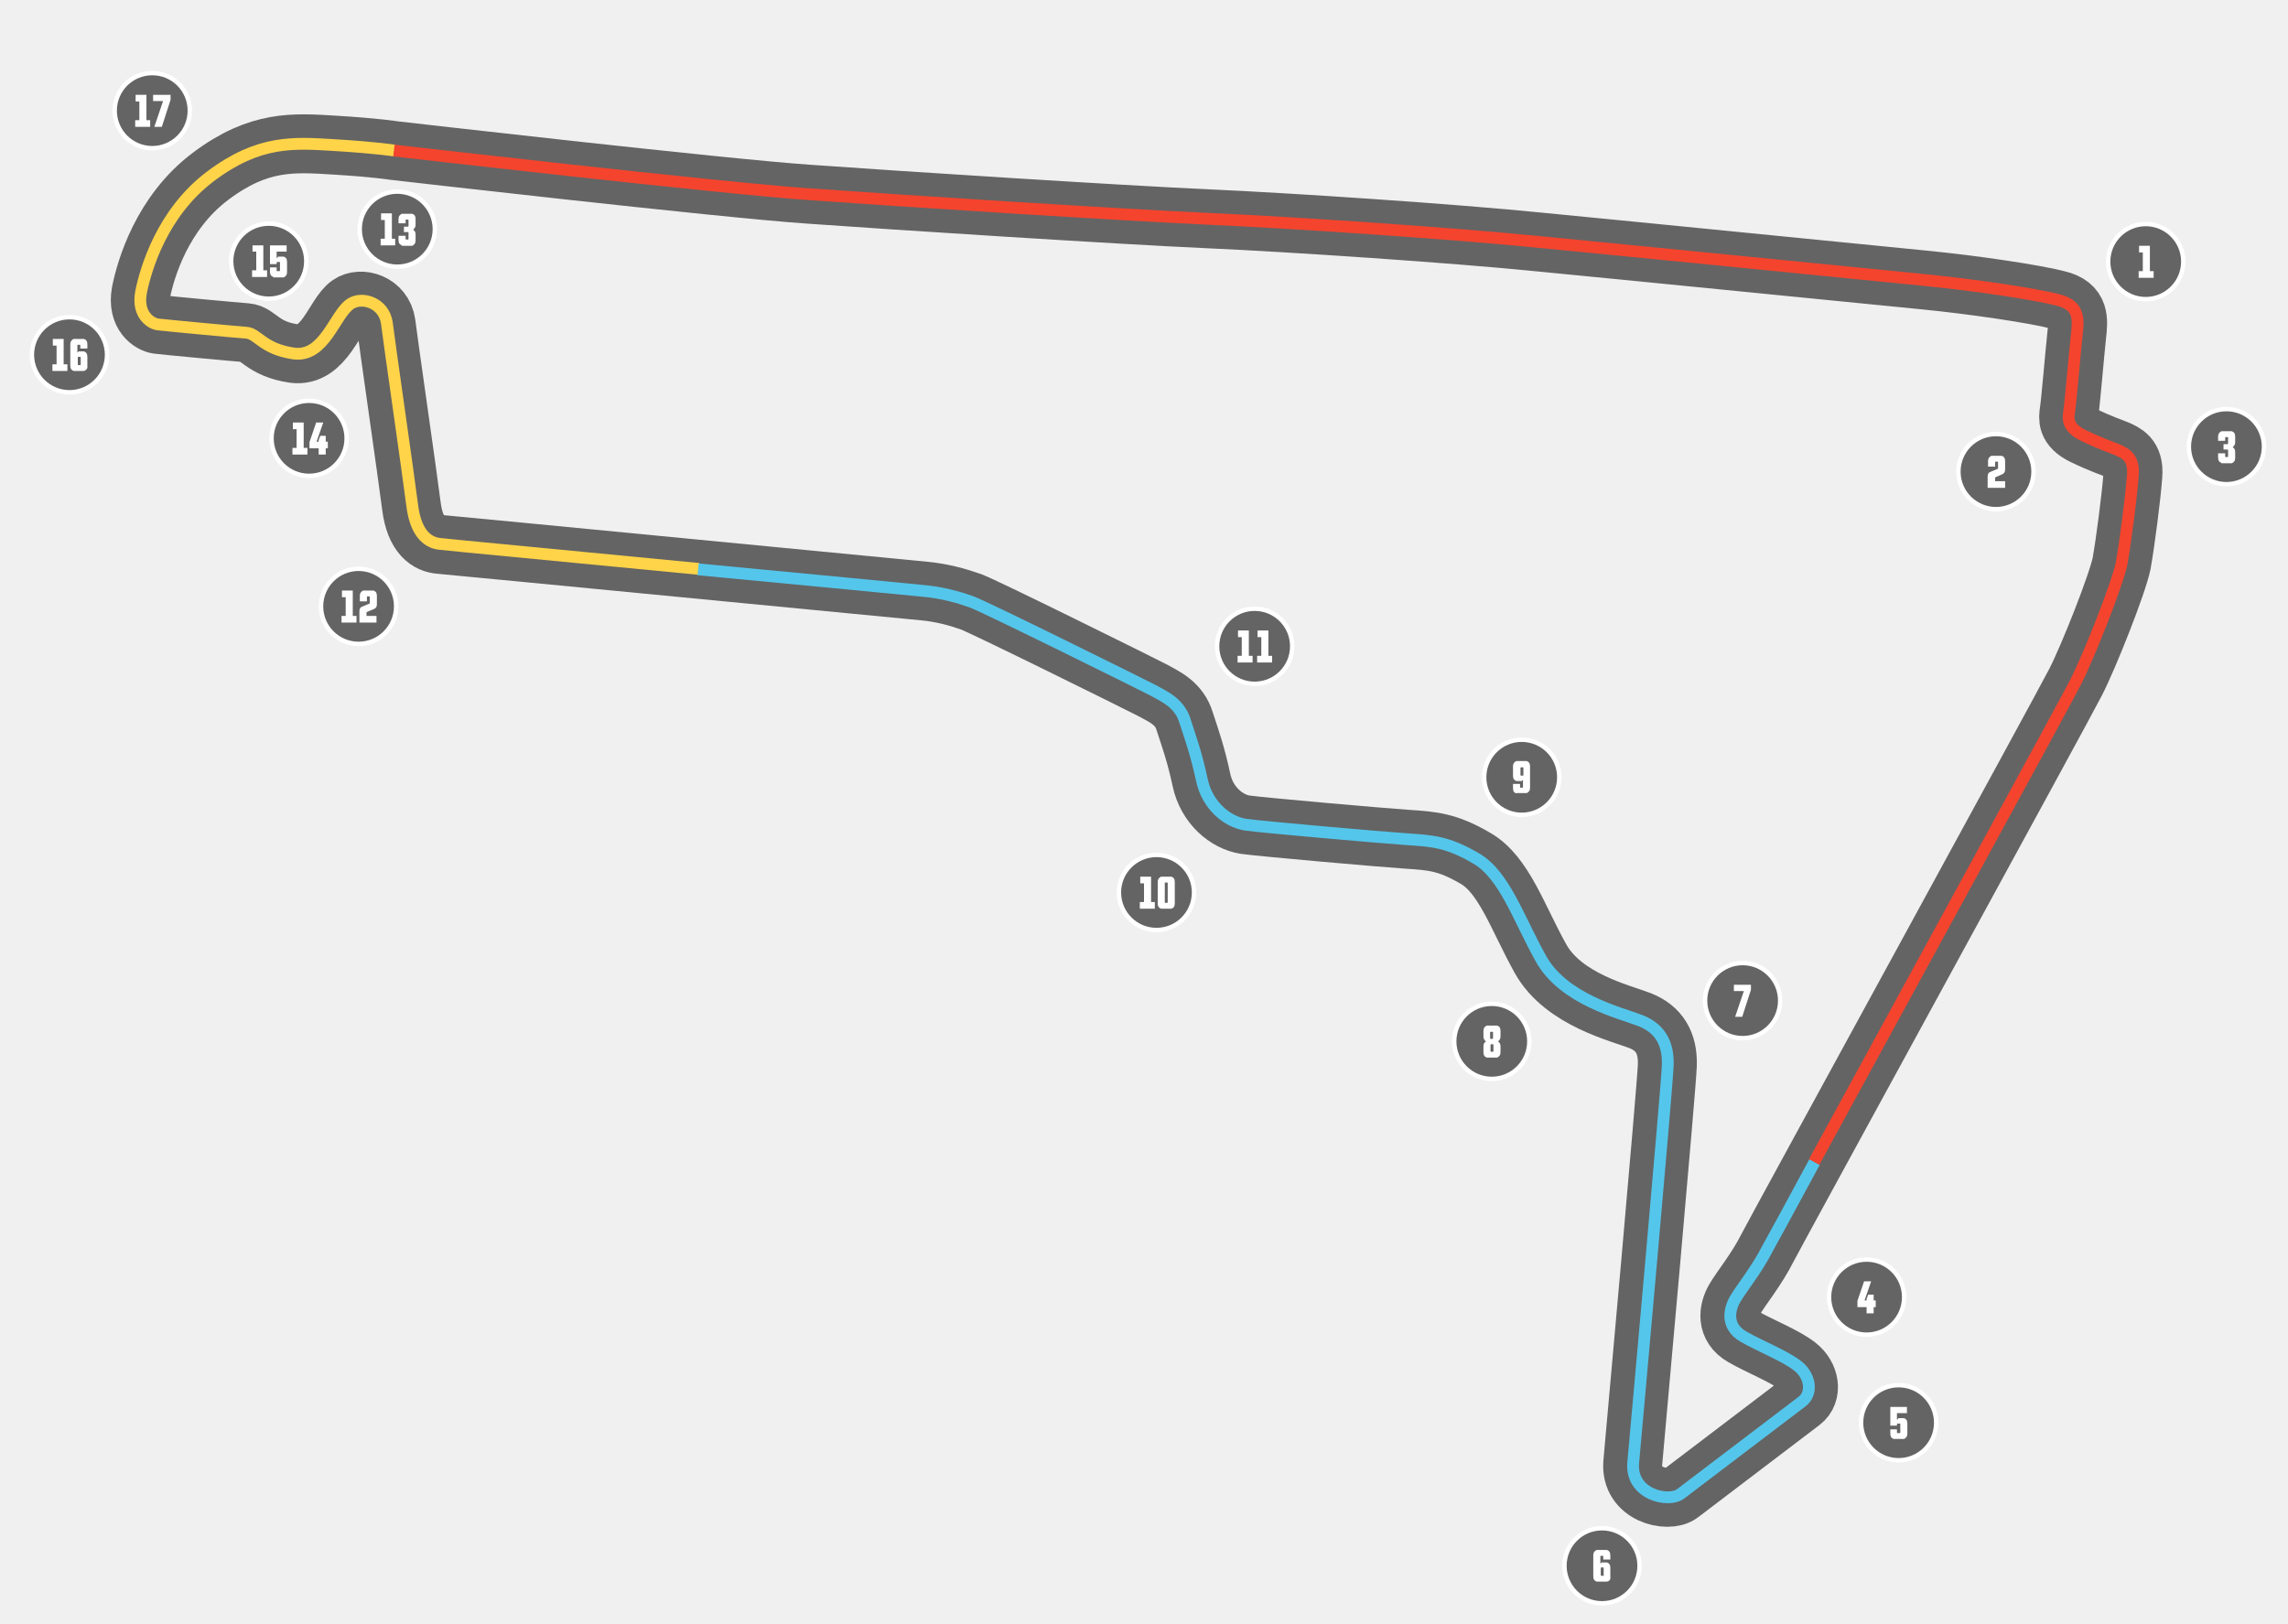
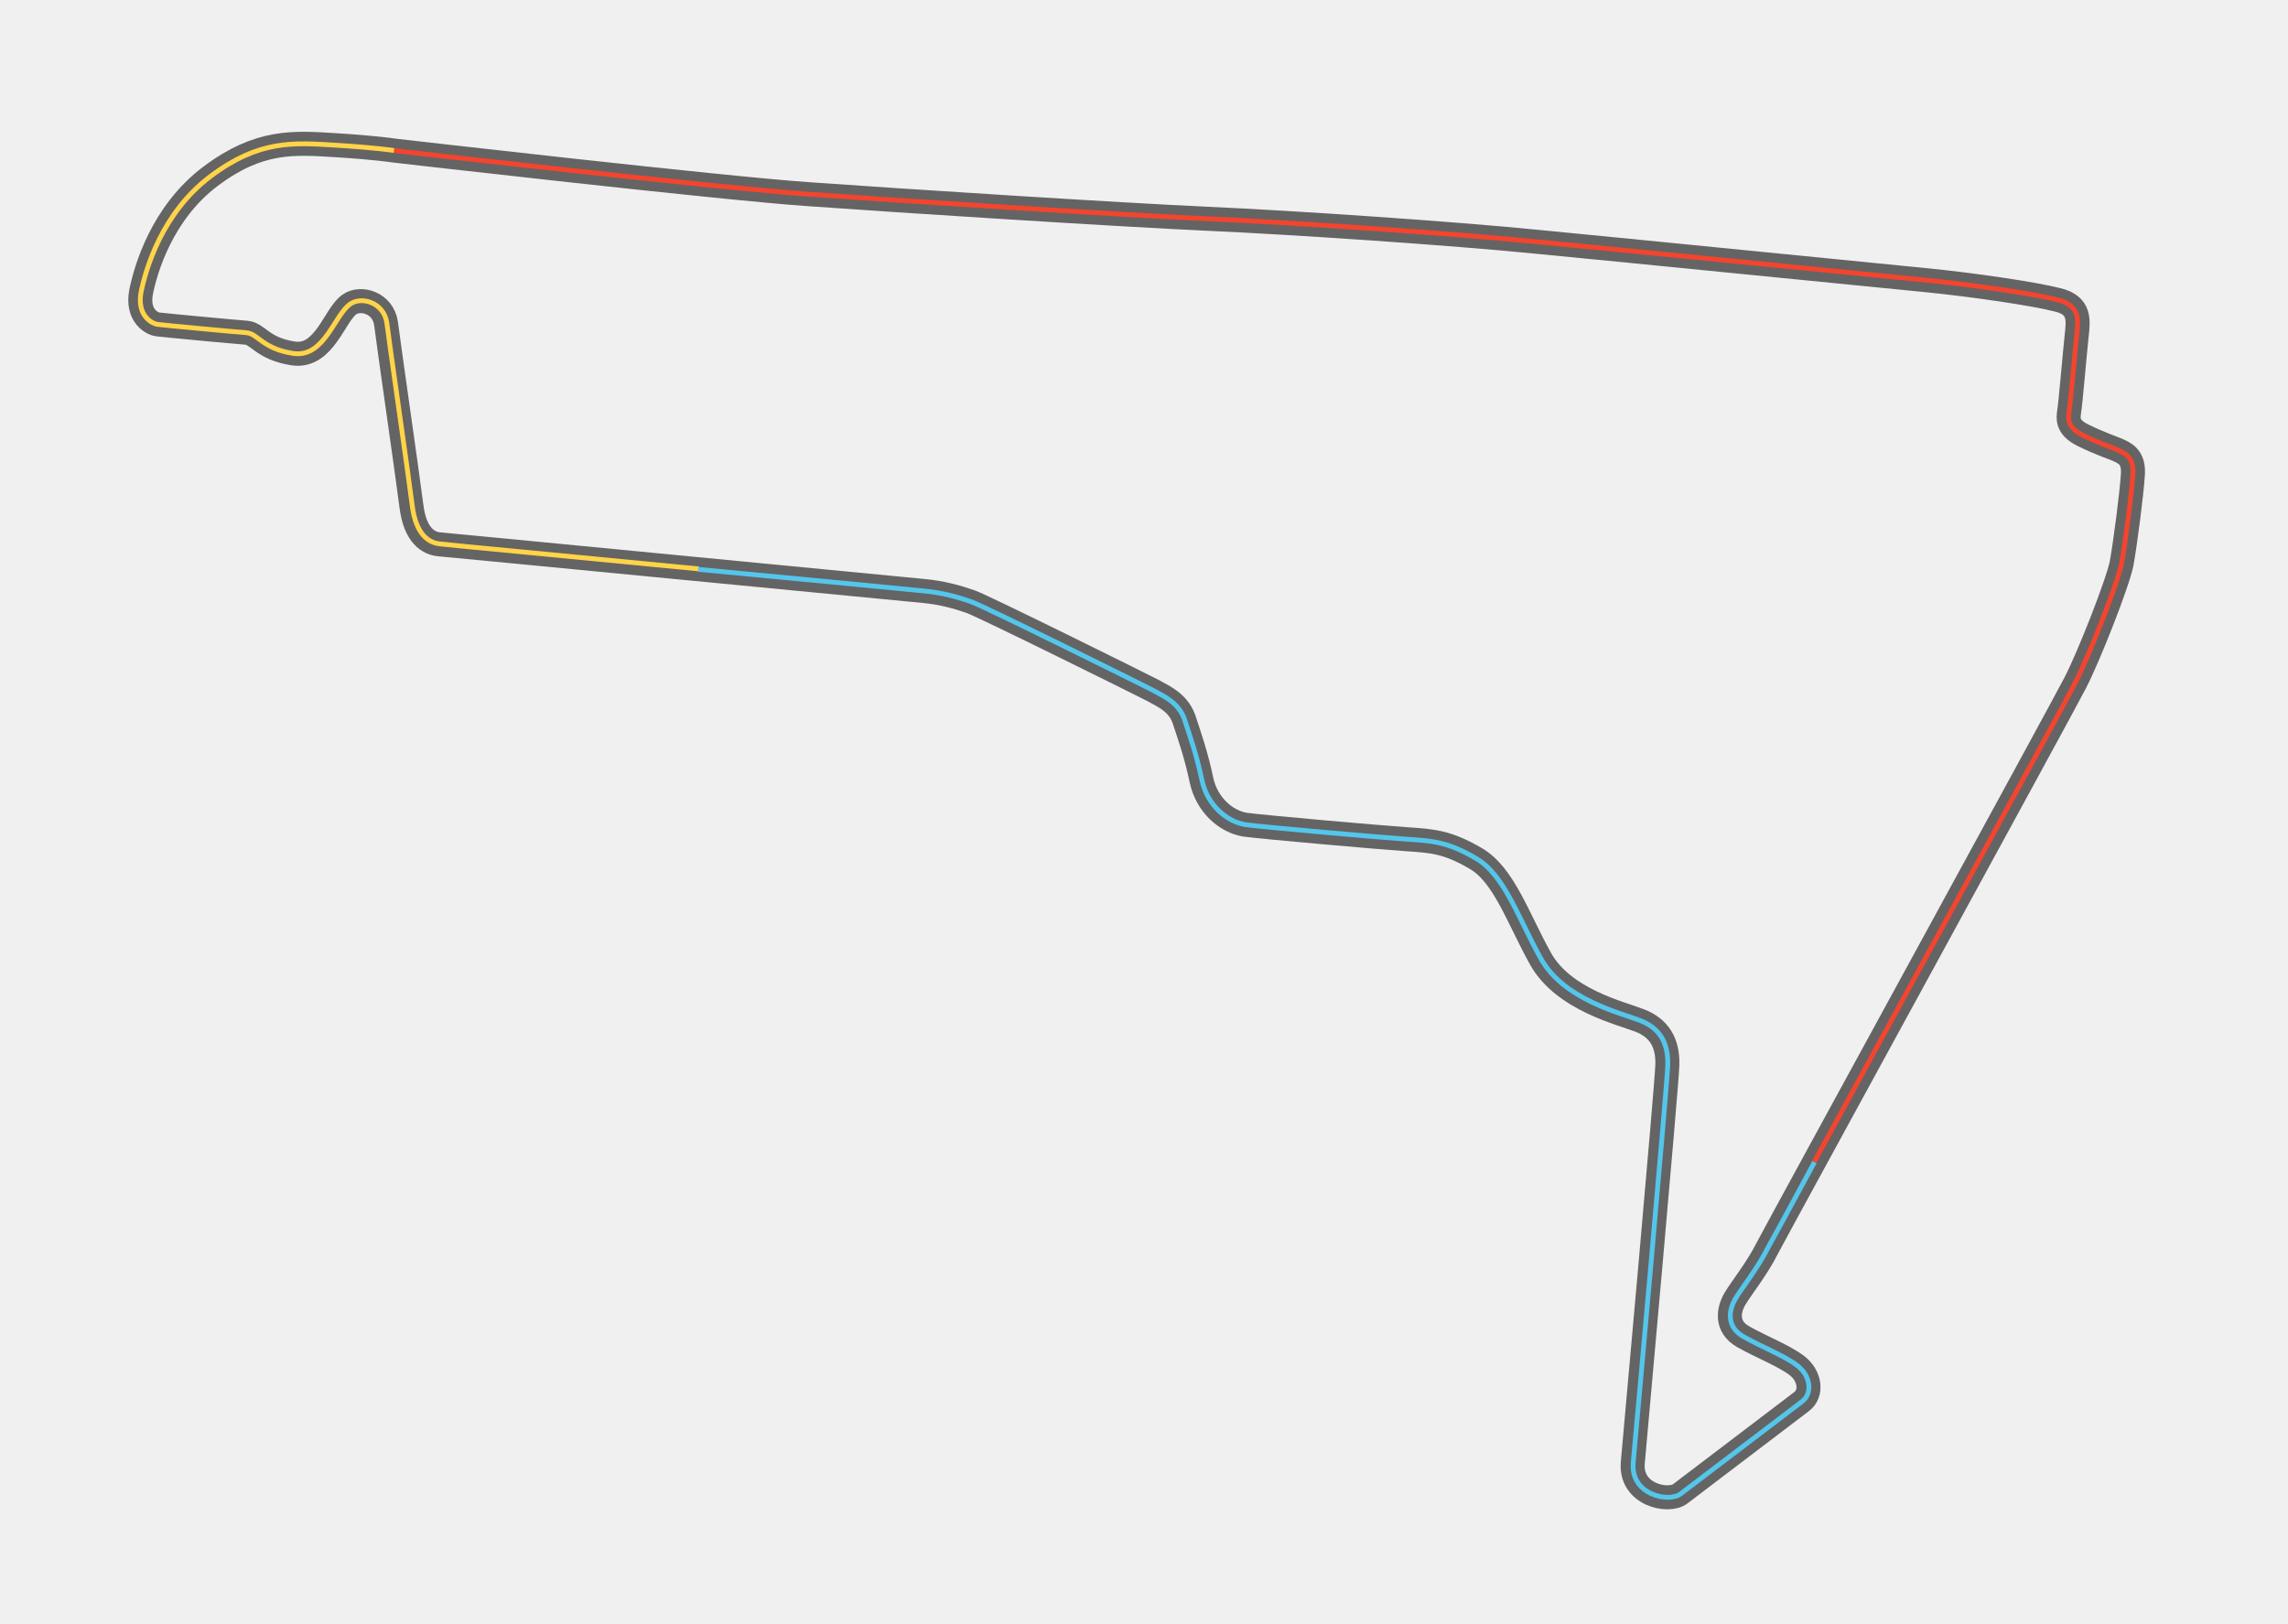
<svg xmlns="http://www.w3.org/2000/svg" version="1.1" x="0px" y="0px" viewBox="0.0 0.0 550.0 390.3" style="enable-background:new 0 0 550 443.7;" xml:space="preserve">
  <style type="text/css">
- 	.st0{fill:none;stroke:#646464;stroke-width:14.173;stroke-miterlimit:10;}
- 	.st1{fill:none;stroke:#FFD449;stroke-width:2.835;stroke-miterlimit:10;}
- 	.st2{fill:none;stroke:#54C6EB;stroke-width:2.835;stroke-miterlimit:10;}
- 	.st3{fill:none;stroke:#F4442E;stroke-width:2.835;stroke-miterlimit:10;}
- 	.st4{fill:none;stroke:#FFFFFF;stroke-width:2.126;}
+ 	.st0{fill:none;stroke:#646464;stroke-width:5.775;stroke-miterlimit:10;}
+ 	.st1{fill:none;stroke:#FFD449;stroke-width:1.155;stroke-miterlimit:10;}
+ 	.st2{fill:none;stroke:#54C6EB;stroke-width:1.155;stroke-miterlimit:10;}
+ 	.st3{fill:none;stroke:#F4442E;stroke-width:1.155;stroke-miterlimit:10;}
+ 	.st4{fill:none;stroke:#FFFFFF;stroke-width:0.866;}
	.st5{fill:#646464;}
	.st6{fill:#FFFFFF;}
	.st7{fill:#09BC8A;}
- 	.st8{fill:none;stroke:#646464;stroke-width:2.835;stroke-miterlimit:10;}
- 	.st9{fill:none;stroke:#09BC8A;stroke-width:1.984;stroke-miterlimit:10;}
- 	.st10{fill:none;stroke:#09BC8A;stroke-width:2.21;stroke-miterlimit:10;}
+ 	.st8{fill:none;stroke:#646464;stroke-width:1.155;stroke-miterlimit:10;}
+ 	.st9{fill:none;stroke:#09BC8A;stroke-width:0.809;stroke-miterlimit:10;}
+ 	.st10{fill:none;stroke:#09BC8A;stroke-width:0.900;stroke-miterlimit:10;}
	.st11{fill:#FF3380;}
- 	.st12{fill:none;stroke:#FF3380;stroke-width:1.984;stroke-miterlimit:10;}
- 	.st13{fill:none;stroke:#646464;stroke-width:0.709;stroke-miterlimit:10;}
- 	.st14{fill:none;stroke:#F4442E;stroke-width:5.669;stroke-miterlimit:10;}
- 	.st15{fill:none;stroke:#54C6EB;stroke-width:5.669;stroke-miterlimit:10;}
- 	.st16{fill:none;stroke:#FFD449;stroke-width:5.669;stroke-miterlimit:10;}
- 	.st17{fill:none;stroke:#09BC8A;stroke-width:2.835;stroke-miterlimit:10;}
+ 	.st12{fill:none;stroke:#FF3380;stroke-width:0.809;stroke-miterlimit:10;}
+ 	.st13{fill:none;stroke:#646464;stroke-width:0.289;stroke-miterlimit:10;}
+ 	.st14{fill:none;stroke:#F4442E;stroke-width:2.310;stroke-miterlimit:10;}
+ 	.st15{fill:none;stroke:#54C6EB;stroke-width:2.310;stroke-miterlimit:10;}
+ 	.st16{fill:none;stroke:#FFD449;stroke-width:2.310;stroke-miterlimit:10;}
+ 	.st17{fill:none;stroke:#09BC8A;stroke-width:1.155;stroke-miterlimit:10;}
	.st18{clip-path:url(#SVGID_00000068649408804391033760000013109306965730976667_);}
	.st19{fill:#F4442E;}
	.st20{fill:#54C6EB;}
	.st21{fill:#FFD449;}
</style>
  <g id="コース">
    <path class="st0" d="M94.7,36.2c0,0,79,9.1,99.8,10.5c20.8,1.5,75.5,5,95.7,5.9c20.2,0.9,59.1,3.5,79.9,5.6   c20.8,2,79.9,7.9,92.2,9.1c12.3,1.2,26.9,3.4,32.3,4.8c5.5,1.3,5,4.9,4.6,8.6c-0.4,3.6-1.5,16.6-1.8,18.2c-0.2,1.6-0.7,3.8,3.4,5.8   c4.1,2,6.9,2.9,8.3,3.5c1.4,0.7,4,1.5,3.6,6.1c-0.3,4.6-1.8,16.2-2.7,21.2c-1,4.9-7.9,22.4-11.1,28.6c-3.2,6.3-71.3,130.7-74,135.9   c-2.6,5.2-6.4,9.8-7.9,12.4c-1.5,2.6-2.2,6.6,2,9s9.9,4.6,13,7c3.1,2.4,3.7,6.6,1.1,8.6c-2.6,2-26.3,20-29.2,22.2   c-2.9,2.2-12.1,0.2-11.4-7.5c0.7-7.7,8.1-90,8.3-95.5c0.2-5.5-2-9-6.6-10.8c-4.6-1.8-18.4-5-23.9-14.9c-5.5-9.9-8.8-20.2-15.6-24.1   c-6.8-4-10.5-4.2-16.5-4.6s-34.5-2.9-38.9-3.5c-4.4-0.7-9.2-4.6-10.5-10.8c-1.3-6.1-2.6-9.7-4-14c-1.3-4.4-4.8-5.9-7.7-7.5   c-2.9-1.5-40.6-20.2-43.7-21.3c-3.1-1.1-7-2.2-11.4-2.6c-4.4-0.4-113.7-11-116.3-11.2c-2.6-0.2-5.9-2-6.8-9.2   c-0.9-7.2-5.7-40.4-6.1-43.9c-0.7-5-6.1-6.5-8.8-4.6C80.4,75.7,78,86,70.6,85c-7.5-1.1-8.6-4.8-11.4-5s-19.8-1.8-21.3-2   c-1.5-0.2-5-2.2-4-7.7c1.1-5.5,5-19.1,16.7-27.9s20-8.1,29.9-7.5S94.7,36.2,94.7,36.2z" />
  </g>
  <g id="セクター">
    <path class="st1" d="M168,136.8c-29.7-2.9-60.7-5.8-62.1-6c-2.6-0.2-5.9-2-6.8-9.2c-0.9-7.2-5.7-40.4-6.1-43.9   c-0.7-5-6.1-6.5-8.8-4.6C80.4,75.7,78,86,70.6,85c-7.5-1.1-8.6-4.8-11.4-5s-19.8-1.8-21.3-2c-1.5-0.2-5-2.2-4-7.7   c1.1-5.5,5-19.1,16.7-27.9s20-8.1,29.9-7.5s14.3,1.3,14.3,1.3" />
    <path class="st2" d="M436.2,279.4c-6.2,11.5-10.5,19.4-11.2,20.6c-2.6,5.2-6.4,9.8-7.9,12.4c-1.5,2.6-2.2,6.6,2,9s9.9,4.6,13,7   c3.1,2.4,3.7,6.6,1.1,8.6c-2.6,2-26.3,20-29.2,22.2c-2.9,2.2-12.1,0.2-11.4-7.5c0.7-7.7,8.1-90,8.3-95.5c0.2-5.5-2-9-6.6-10.8   c-4.6-1.8-18.4-5-23.9-14.9c-5.5-9.9-8.8-20.2-15.6-24.1c-6.8-4-10.5-4.2-16.5-4.6s-34.5-2.9-38.9-3.5c-4.4-0.7-9.2-4.6-10.5-10.8   c-1.3-6.1-2.6-9.7-4-14c-1.3-4.4-4.8-5.9-7.7-7.5c-2.9-1.5-40.6-20.2-43.7-21.3c-3.1-1.1-7-2.2-11.4-2.6   c-2.1-0.2-27.6-2.7-54.3-5.2" />
    <path class="st3" d="M94.7,36.2c0,0,79,9.1,99.8,10.5c20.8,1.5,75.5,5,95.7,5.9c20.2,0.9,59.1,3.5,79.9,5.6   c20.8,2,79.9,7.9,92.2,9.1c12.3,1.2,26.9,3.4,32.3,4.8c5.5,1.3,5,4.9,4.6,8.6c-0.4,3.6-1.5,16.6-1.8,18.2c-0.2,1.6-0.7,3.8,3.4,5.8   c4.1,2,6.9,2.9,8.3,3.5c1.4,0.7,4,1.5,3.6,6.1c-0.3,4.6-1.8,16.2-2.7,21.2c-1,4.9-7.9,22.4-11.1,28.6   c-2.4,4.8-42.7,78.4-62.8,115.3" />
  </g>
  <g id="コーナー番号">
    <g>
      <g>
-         <circle class="st4" cx="515.8" cy="62.9" r="8.5" />
-         <circle class="st5" cx="515.8" cy="62.9" r="8.5" />
-       </g>
+ 			
+ 			
+ 		</g>
      <g>
-         <path class="st6" d="M514.1,66.8v-1.6h1v-4.5h-0.9v-1.6h2.6v6.1h0.9v1.6H514.1z" />
-       </g>
+ 			
+ 		</g>
    </g>
    <g>
      <g>
-         <circle class="st4" cx="479.8" cy="113.4" r="8.5" />
-         <circle class="st5" cx="479.8" cy="113.4" r="8.5" />
-       </g>
+ 			
+ 			
+ 		</g>
      <g>
-         <path class="st6" d="M477.8,117.3v-2.6c0-0.6,0.1-1,0.6-1.2l1.9-0.8v-1.6l-0.1-0.1h-0.5l-0.1,0.1v1.1h-1.7v-1.3     c0-0.8,0.4-1.1,0.8-1.3h2.5c0.5,0.2,0.8,0.5,0.8,1.3v1.9c0,0.6-0.1,0.9-0.6,1.2l-1.8,0.8v0.9h2.4v1.6H477.8z" />
-       </g>
+ 			
+ 		</g>
    </g>
    <g>
      <g>
-         <circle class="st4" cx="535.2" cy="107.4" r="8.5" />
-         <circle class="st5" cx="535.2" cy="107.4" r="8.5" />
-       </g>
+ 			
+ 			
+ 		</g>
      <g>
-         <path class="st6" d="M534,111.3c-0.5-0.2-0.8-0.5-0.8-1.3v-1h1.7v0.8l0.1,0.1h0.5l0.1-0.1v-1.6l-0.1-0.1h-1v-1.3h1l0.1-0.1v-1.5     l-0.1-0.1H535l-0.1,0.1v0.8h-1.7v-1c0-0.8,0.4-1.1,0.8-1.3h2.5c0.5,0.2,0.8,0.5,0.8,1.3v1.3c0,0.6-0.2,0.9-0.6,1.2     c0.4,0.3,0.6,0.6,0.6,1.2v1.4c0,0.8-0.4,1.1-0.8,1.3H534z" />
-       </g>
+ 			
+ 		</g>
    </g>
    <g>
      <g>
-         <circle class="st4" cx="448.7" cy="311.9" r="8.5" />
-         <circle class="st5" cx="448.7" cy="311.9" r="8.5" />
-       </g>
+ 			
+ 			
+ 		</g>
      <g>
-         <path class="st6" d="M450.4,314.3v1.5h-1.7v-1.5h-2.2v-1.5l1.6-4.7h1.7l-1.6,4.6h0.5v-0.4l0.4-1h1.3v1.4h0.5v1.6H450.4z" />
-       </g>
+ 			
+ 		</g>
    </g>
    <g>
      <g>
-         <circle class="st4" cx="456.4" cy="342.1" r="8.5" />
-         <circle class="st5" cx="456.4" cy="342.1" r="8.5" />
-       </g>
+ 			
+ 			
+ 		</g>
      <g>
-         <path class="st6" d="M455.2,346c-0.5-0.2-0.8-0.5-0.8-1.3v-1h1.6v0.8l0.1,0.1h0.6l0.1-0.1v-2.1l-0.1-0.1h-0.6l-0.1,0.1v0.4h-1.6     v-4.5h4v1.5H456v1.6l0.4-0.4h1.3c0.5,0.2,0.8,0.5,0.8,1.3v2.4c0,0.8-0.4,1.1-0.8,1.3H455.2z" />
-       </g>
+ 			
+ 		</g>
    </g>
    <g>
      <g>
-         <circle class="st4" cx="385.1" cy="376.5" r="8.5" />
-         <circle class="st5" cx="385.1" cy="376.5" r="8.5" />
-       </g>
+ 			
+ 			
+ 		</g>
      <g>
-         <path class="st6" d="M386.3,380.3h-2.5c-0.5-0.2-0.8-0.5-0.8-1.3V374c0-0.8,0.4-1.1,0.8-1.3h2.5c0.5,0.2,0.8,0.5,0.8,1.3v1h-1.7     v-0.8l-0.1-0.1h-0.5l-0.1,0.1v1.8l0.3-0.3h1.3c0.5,0.2,0.8,0.5,0.8,1.3v2.2C387.2,379.9,386.8,380.2,386.3,380.3z M385.4,379     l0.1-0.1V377l-0.1-0.1h-0.5l-0.1,0.1v1.8l0.1,0.1H385.4z" />
-       </g>
+ 			
+ 		</g>
    </g>
    <g>
      <g>
-         <circle class="st4" cx="418.9" cy="240.6" r="8.5" />
-         <circle class="st5" cx="418.9" cy="240.6" r="8.5" />
-       </g>
+ 			
+ 			
+ 		</g>
      <g>
-         <path class="st6" d="M417.1,244.5l2.1-6.2h-2.4v-1.5h4.1v1.2l-2.1,6.5H417.1z" />
-       </g>
+ 			
+ 		</g>
    </g>
    <g>
      <g>
-         <circle class="st4" cx="358.6" cy="250.4" r="8.5" />
-         <circle class="st5" cx="358.6" cy="250.4" r="8.5" />
-       </g>
+ 			
+ 			
+ 		</g>
      <g>
-         <path class="st6" d="M357.4,254.3c-0.5-0.2-0.8-0.5-0.8-1.3v-1.4c0-0.6,0.2-0.9,0.6-1.2c-0.4-0.3-0.6-0.6-0.6-1.2v-1.3     c0-0.8,0.4-1.1,0.8-1.3h2.5c0.5,0.2,0.8,0.5,0.8,1.3v1.3c0,0.6-0.2,0.9-0.6,1.2c0.4,0.3,0.6,0.6,0.6,1.2v1.4     c0,0.8-0.4,1.1-0.8,1.3H357.4z M358.2,249.7l0.1,0.1h0.5l0.1-0.1v-1.5l-0.1-0.1h-0.5l-0.1,0.1V249.7z M359,252.8v-1.6l-0.1-0.1     h-0.5l-0.1,0.1v1.6l0.1,0.1h0.5L359,252.8z" />
-       </g>
+ 			
+ 		</g>
    </g>
    <g>
      <g>
-         <circle class="st4" cx="365.8" cy="186.9" r="8.5" />
-         <circle class="st5" cx="365.8" cy="186.9" r="8.5" />
-       </g>
+ 			
+ 			
+ 		</g>
      <g>
-         <path class="st6" d="M364.5,190.8c-0.5-0.2-0.8-0.5-0.8-1.3v-1h1.7v0.8l0.1,0.1h0.5l0.1-0.1v-1.8l-0.3,0.3h-1.3     c-0.5-0.2-0.8-0.5-0.8-1.3v-2.2c0-0.8,0.4-1.1,0.8-1.3h2.5c0.5,0.2,0.8,0.5,0.8,1.3v5.1c0,0.8-0.4,1.1-0.8,1.3H364.5z      M366.2,186.4v-1.8l-0.1-0.1h-0.5l-0.1,0.1v1.8l0.1,0.1h0.5L366.2,186.4z" />
-       </g>
+ 			
+ 		</g>
    </g>
    <g>
      <g>
-         <circle class="st4" cx="86.2" cy="145.8" r="8.5" />
-         <circle class="st5" cx="86.2" cy="145.8" r="8.5" />
-       </g>
+ 			
+ 			
+ 		</g>
      <g>
-         <path class="st6" d="M82.1,149.7v-1.6h1v-4.5h-0.9V142h2.6v6.1h0.9v1.6H82.1z" />
-         <path class="st6" d="M86.4,149.7v-2.6c0-0.6,0.1-1,0.6-1.2l1.9-0.8v-1.6l-0.1-0.1h-0.5l-0.1,0.1v1.1h-1.7v-1.3     c0-0.8,0.4-1.1,0.8-1.3h2.5c0.5,0.2,0.8,0.5,0.8,1.3v1.9c0,0.6-0.1,0.9-0.6,1.2l-1.9,0.8v0.9h2.4v1.6H86.4z" />
-       </g>
+ 			
+ 			
+ 		</g>
    </g>
    <g>
      <g>
-         <circle class="st4" cx="95.5" cy="55.1" r="8.5" />
-         <circle class="st5" cx="95.5" cy="55.1" r="8.5" />
-       </g>
+ 			
+ 			
+ 		</g>
      <g>
-         <path class="st6" d="M91.5,59v-1.6h1v-4.5h-0.9v-1.6h2.6v6.1H95V59H91.5z" />
-         <path class="st6" d="M96.6,59c-0.5-0.2-0.8-0.5-0.8-1.3v-1h1.7v0.8l0.1,0.1h0.5l0.1-0.1v-1.6l-0.1-0.1h-1v-1.3h1l0.1-0.1v-1.5     l-0.1-0.1h-0.5l-0.1,0.1v0.8h-1.7v-1c0-0.8,0.4-1.1,0.8-1.3h2.5c0.5,0.2,0.8,0.5,0.8,1.3v1.3c0,0.6-0.2,0.9-0.6,1.2     c0.4,0.3,0.6,0.6,0.6,1.2v1.4c0,0.8-0.4,1.1-0.8,1.3H96.6z" />
-       </g>
+ 			
+ 			
+ 		</g>
    </g>
    <g>
      <g>
-         <circle class="st4" cx="74.3" cy="105.4" r="8.5" />
-         <circle class="st5" cx="74.3" cy="105.4" r="8.5" />
-       </g>
+ 			
+ 			
+ 		</g>
      <g>
-         <path class="st6" d="M70.3,109.3v-1.6h1v-4.5h-0.9v-1.6h2.6v6.1h0.9v1.6H70.3z" />
-         <path class="st6" d="M78.3,107.8v1.5h-1.7v-1.5h-2.2v-1.5l1.6-4.7h1.7l-1.6,4.6h0.5v-0.4l0.4-1h1.3v1.4h0.5v1.6H78.3z" />
-       </g>
+ 			
+ 			
+ 		</g>
    </g>
    <g>
      <g>
-         <circle class="st4" cx="64.6" cy="62.8" r="8.5" />
-         <circle class="st5" cx="64.6" cy="62.8" r="8.5" />
-       </g>
+ 			
+ 			
+ 		</g>
      <g>
-         <path class="st6" d="M60.6,66.6V65h1v-4.5h-0.9V59h2.6V65h0.9v1.6H60.6z" />
-         <path class="st6" d="M65.7,66.6c-0.5-0.2-0.8-0.5-0.8-1.3v-1h1.6v0.8l0.1,0.1h0.6l0.1-0.1v-2.1L67.2,63h-0.6l-0.1,0.1v0.4h-1.6     V59h4v1.5h-2.4v1.6l0.4-0.4h1.3c0.5,0.2,0.8,0.5,0.8,1.3v2.4c0,0.8-0.4,1.1-0.8,1.3H65.7z" />
-       </g>
+ 			
+ 			
+ 		</g>
    </g>
    <g>
      <g>
-         <circle class="st4" cx="16.7" cy="85.3" r="8.5" />
-         <circle class="st5" cx="16.7" cy="85.3" r="8.5" />
-       </g>
+ 			
+ 			
+ 		</g>
      <g>
-         <path class="st6" d="M12.6,89.2v-1.6h1v-4.5h-0.9v-1.6h2.6v6.1h0.9v1.6H12.6z" />
-         <path class="st6" d="M20.2,89.2h-2.5c-0.5-0.2-0.8-0.5-0.8-1.3v-5.1c0-0.8,0.4-1.1,0.8-1.3h2.5c0.5,0.2,0.8,0.5,0.8,1.3v1h-1.7     V83l-0.1-0.1h-0.5L18.6,83v1.8l0.3-0.3h1.3c0.5,0.2,0.8,0.5,0.8,1.3v2.2C21.1,88.7,20.7,89,20.2,89.2z M19.3,87.8l0.1-0.1v-1.8     l-0.1-0.1h-0.5l-0.1,0.1v1.8l0.1,0.1H19.3z" />
-       </g>
+ 			
+ 			
+ 		</g>
    </g>
    <g>
      <g>
-         <circle class="st4" cx="36.6" cy="26.6" r="8.5" />
-         <circle class="st5" cx="36.6" cy="26.6" r="8.5" />
-       </g>
+ 			
+ 			
+ 		</g>
      <g>
-         <path class="st6" d="M32.5,30.5v-1.6h1v-4.5h-0.9v-1.6h2.6v6.1h0.9v1.6H32.5z" />
-         <path class="st6" d="M37.1,30.5l2.1-6.2h-2.4v-1.5H41V24l-2.1,6.5H37.1z" />
-       </g>
+ 			
+ 			
+ 		</g>
    </g>
    <g>
      <g>
-         <circle class="st4" cx="278" cy="214.6" r="8.5" />
-         <circle class="st5" cx="278" cy="214.6" r="8.5" />
-       </g>
+ 			
+ 			
+ 		</g>
      <g>
-         <path class="st6" d="M274,218.5v-1.6h1v-4.5h-0.9v-1.6h2.6v6.1h0.9v1.6H274z" />
-         <path class="st6" d="M281.6,218.5h-2.5c-0.5-0.2-0.8-0.5-0.8-1.3v-5.1c0-0.8,0.4-1.1,0.8-1.3h2.5c0.5,0.2,0.8,0.5,0.8,1.3v5.1     C282.4,218,282.1,218.3,281.6,218.5z M280.7,212.3l-0.1-0.1h-0.5l-0.1,0.1v4.7l0.1,0.1h0.5l0.1-0.1V212.3z" />
-       </g>
+ 			
+ 			
+ 		</g>
    </g>
    <g>
      <g>
-         <circle class="st4" cx="301.6" cy="155.4" r="8.5" />
-         <circle class="st5" cx="301.6" cy="155.4" r="8.5" />
-       </g>
+ 			
+ 			
+ 		</g>
      <g>
-         <path class="st6" d="M297.5,159.3v-1.6h1v-4.5h-0.9v-1.6h2.6v6.1h0.9v1.6H297.5z" />
-         <path class="st6" d="M302.2,159.3v-1.6h1v-4.5h-0.9v-1.6h2.6v6.1h0.9v1.6H302.2z" />
-       </g>
+ 			
+ 			
+ 		</g>
    </g>
  </g>
</svg>
